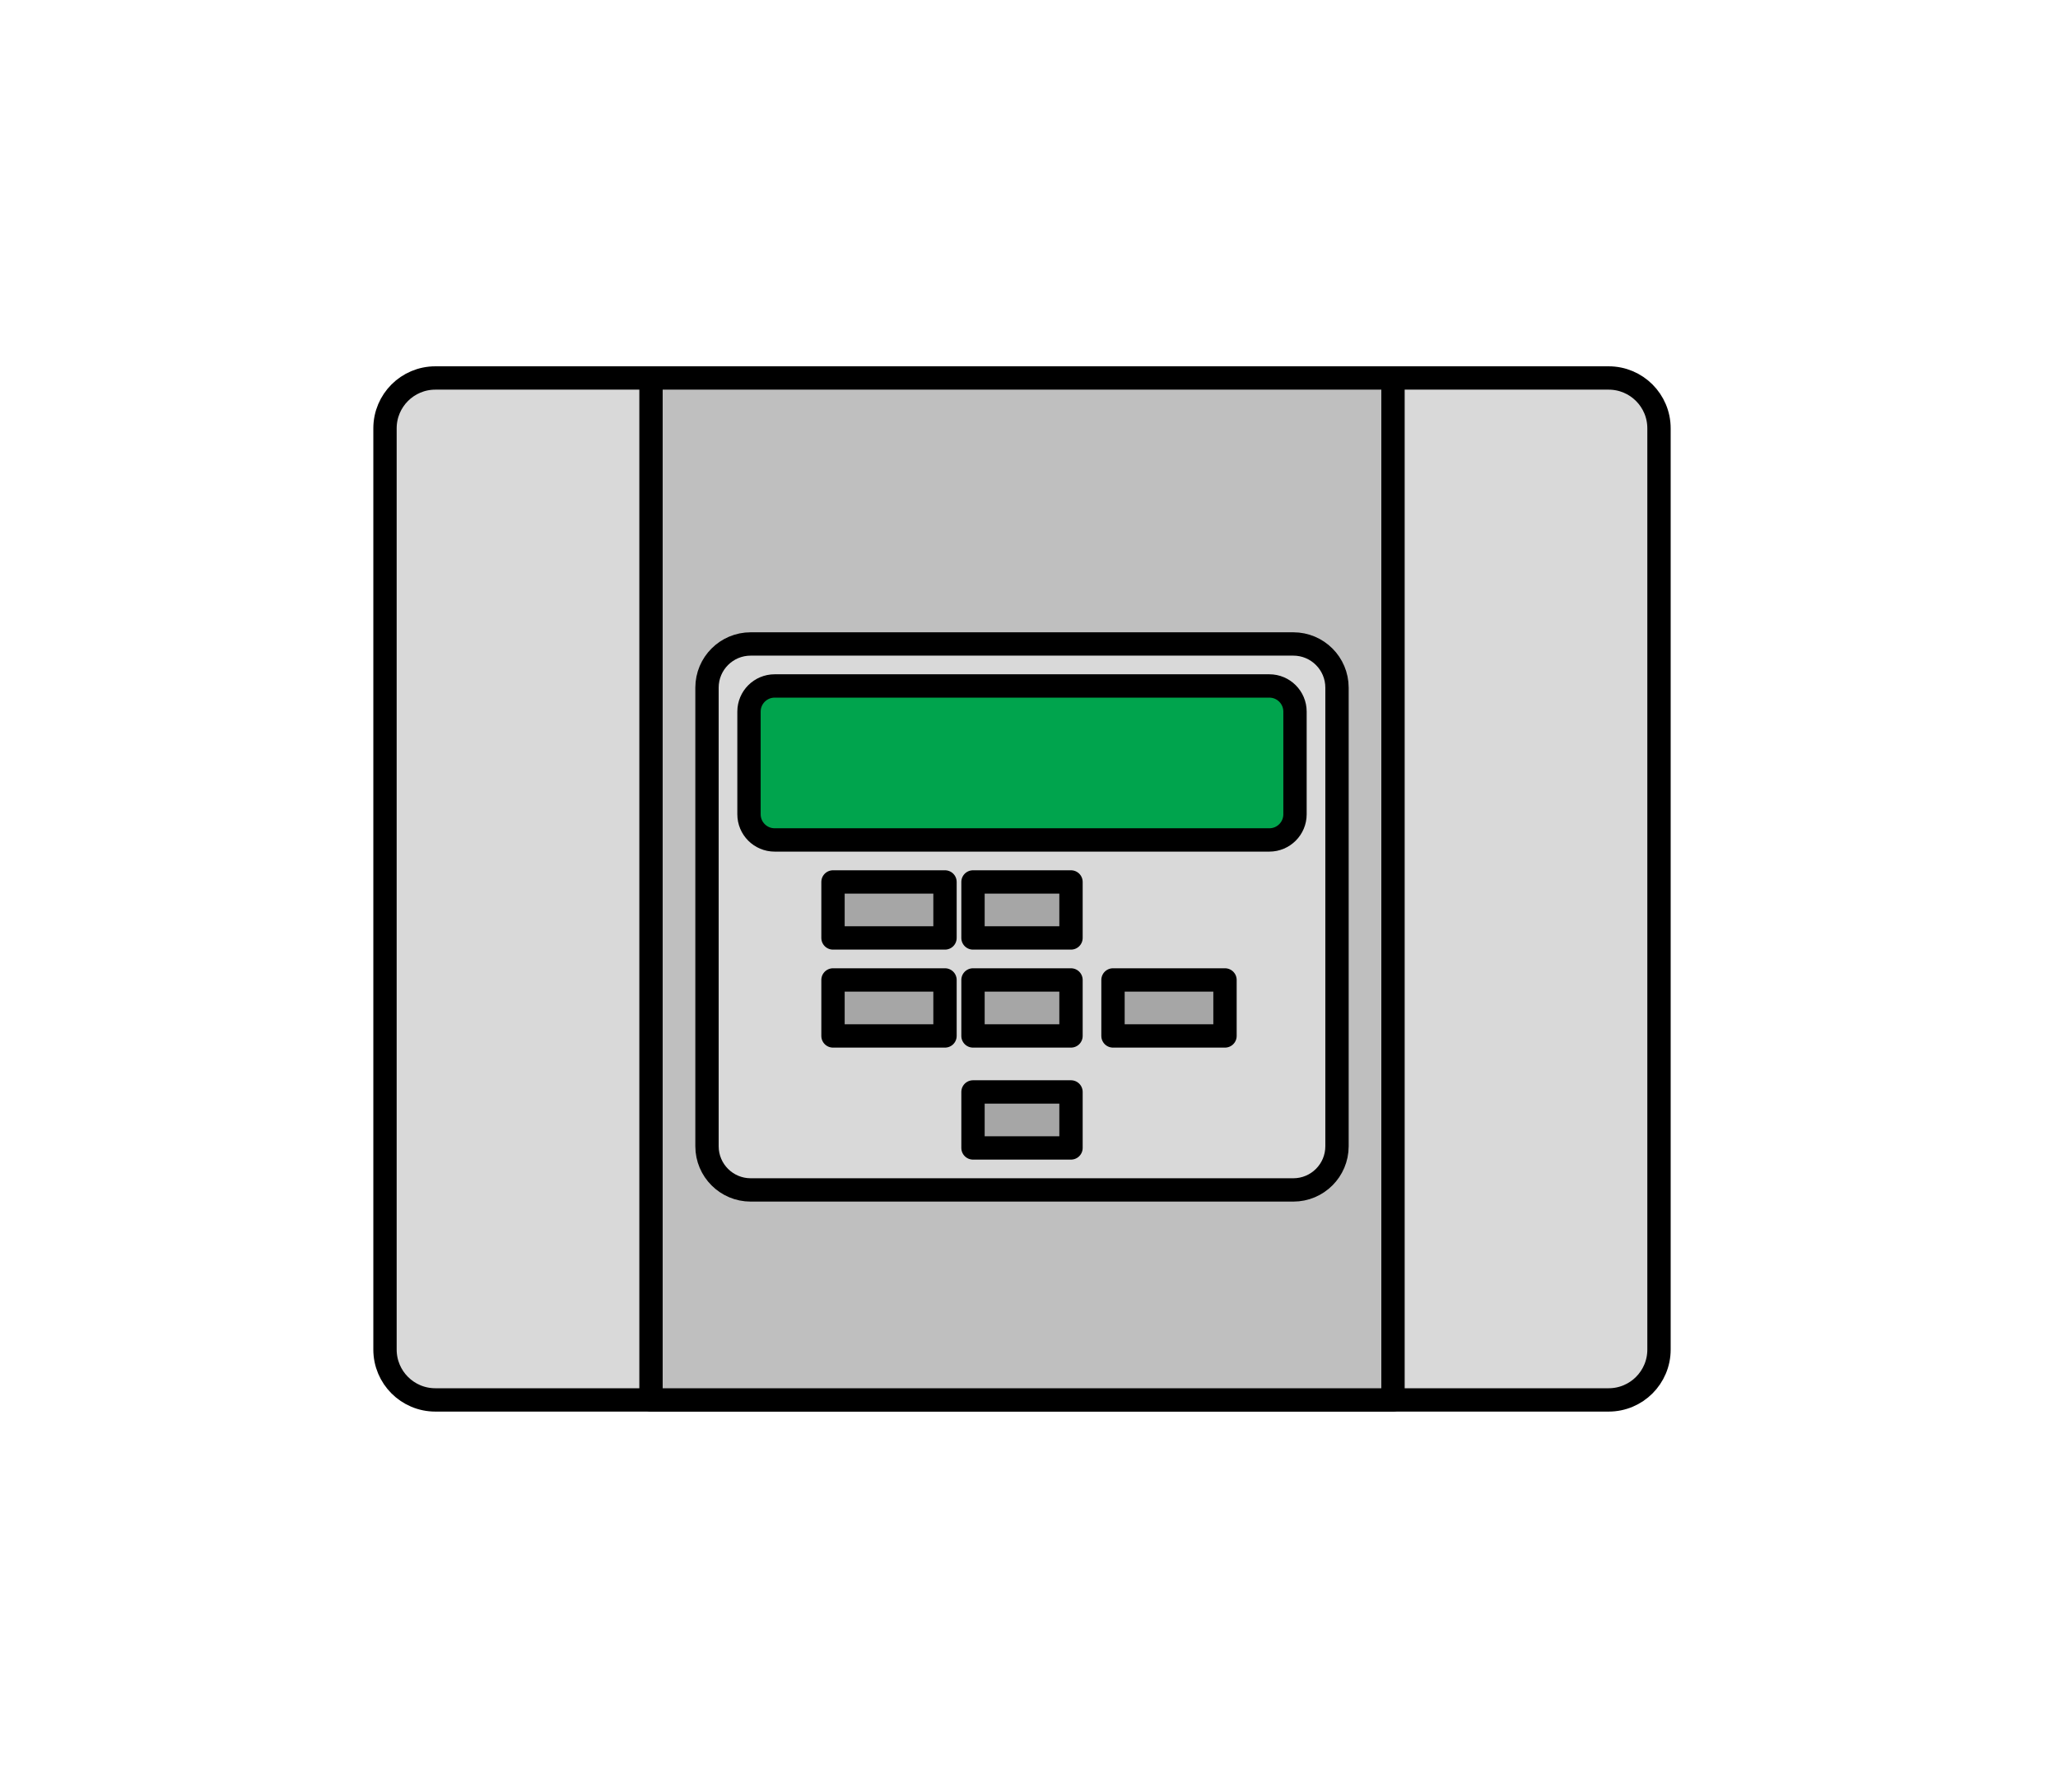
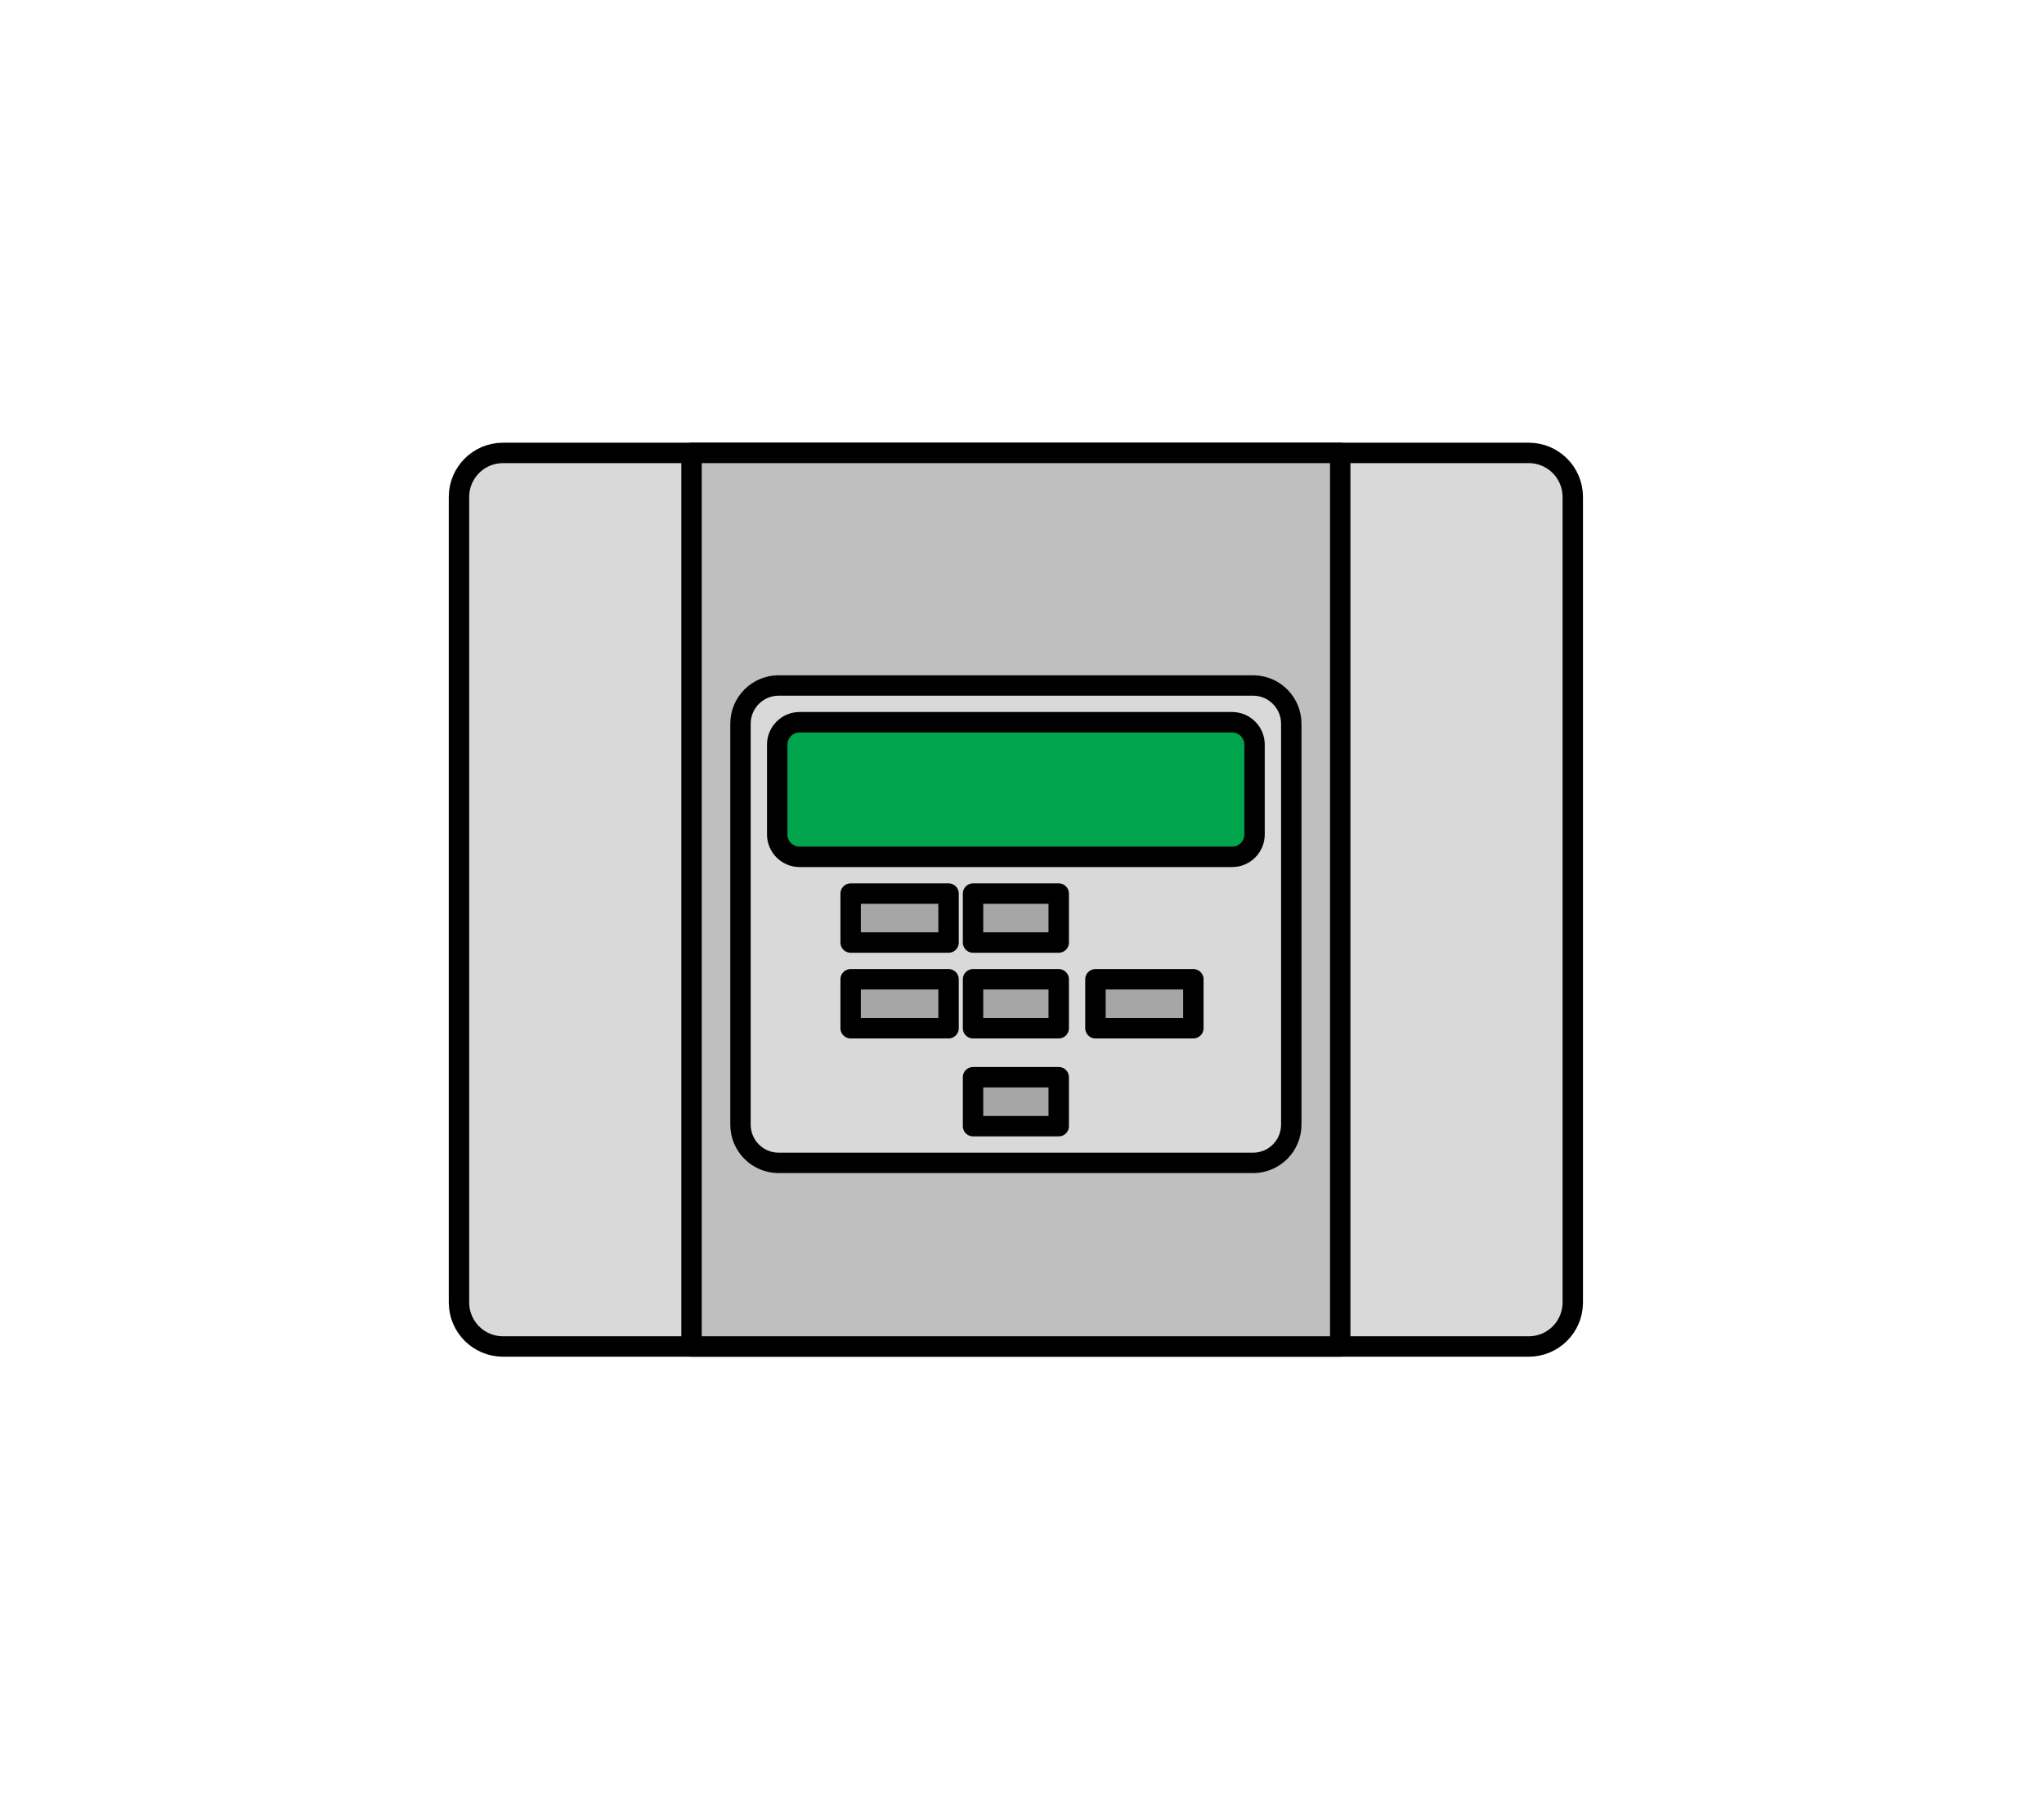
- <svg xmlns="http://www.w3.org/2000/svg" width="147.0px" height="128.0px" overflow="hidden" viewBox="-26.5 -26.0 147.0 128.0">
-   <rect id="bounding-box" x="-26.5" y="-26.0" width="147.0" height="128.0" fill="none" pointer-events="all" />
+ <svg xmlns="http://www.w3.org/2000/svg" width="167.0px" height="148.0px" overflow="hidden" viewBox="-36.5 -36.0 167.0 148.0">
+   <rect id="bounding-box" x="-36.5" y="-36.0" width="167.0" height="148.0" fill="none" pointer-events="all" />
  <g transform="translate(-809 -87)">
    <path d="M810 91.596C810 89.61 811.61 88 813.596 88L897.404 88C899.39 88 901 89.61 901 91.596L901 157.404C901 159.39 899.39 161 897.404 161L813.596 161C811.61 161 810 159.39 810 157.404Z" stroke="#000000" stroke-width="1.667" stroke-linejoin="round" stroke-miterlimit="10" fill="#D9D9D9" fill-rule="evenodd" />
    <path d="M829 88 882 88 882 161 829 161Z" stroke="#000000" stroke-width="1.667" stroke-linejoin="round" stroke-miterlimit="10" fill="#BFBFBF" fill-rule="evenodd" />
    <path d="M833 110.121C833 108.397 834.397 107 836.121 107L874.879 107C876.603 107 878 108.397 878 110.121L878 142.879C878 144.603 876.603 146 874.879 146L836.121 146C834.397 146 833 144.603 833 142.879Z" stroke="#000000" stroke-width="1.667" stroke-linejoin="round" stroke-miterlimit="10" fill="#D9D9D9" fill-rule="evenodd" />
    <path d="M836 111.833C836 110.821 836.821 110 837.833 110L873.167 110C874.179 110 875 110.821 875 111.833L875 119.167C875 120.179 874.179 121 873.167 121L837.833 121C836.821 121 836 120.179 836 119.167Z" stroke="#000000" stroke-width="1.667" stroke-linejoin="round" stroke-miterlimit="10" fill="#00A44D" fill-rule="evenodd" />
    <path d="M852 124 859 124 859 128 852 128Z" stroke="#000000" stroke-width="1.667" stroke-linejoin="round" stroke-miterlimit="10" fill="#A6A6A6" fill-rule="evenodd" />
    <path d="M852 131 859 131 859 135 852 135Z" stroke="#000000" stroke-width="1.667" stroke-linejoin="round" stroke-miterlimit="10" fill="#A6A6A6" fill-rule="evenodd" />
    <path d="M852 139 859 139 859 143 852 143Z" stroke="#000000" stroke-width="1.667" stroke-linejoin="round" stroke-miterlimit="10" fill="#A6A6A6" fill-rule="evenodd" />
    <path d="M842 124 850 124 850 128 842 128Z" stroke="#000000" stroke-width="1.667" stroke-linejoin="round" stroke-miterlimit="10" fill="#A6A6A6" fill-rule="evenodd" />
    <path d="M842 131 850 131 850 135 842 135Z" stroke="#000000" stroke-width="1.667" stroke-linejoin="round" stroke-miterlimit="10" fill="#A6A6A6" fill-rule="evenodd" />
    <path d="M862 131 870 131 870 135 862 135Z" stroke="#000000" stroke-width="1.667" stroke-linejoin="round" stroke-miterlimit="10" fill="#A6A6A6" fill-rule="evenodd" />
  </g>
</svg>
